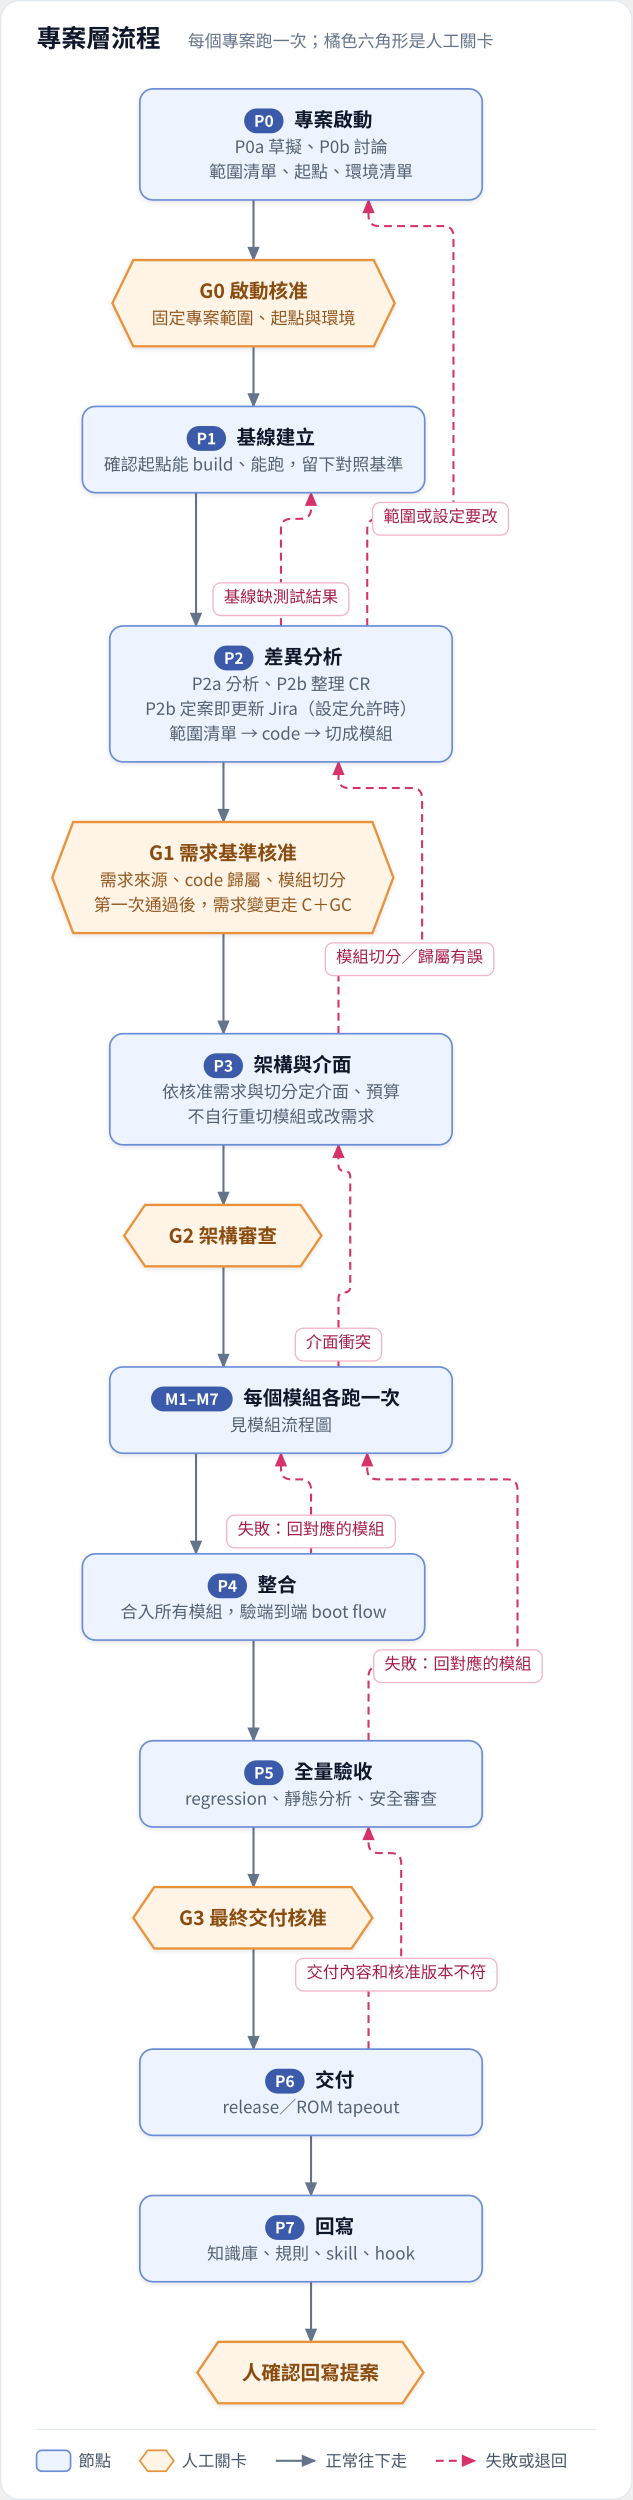
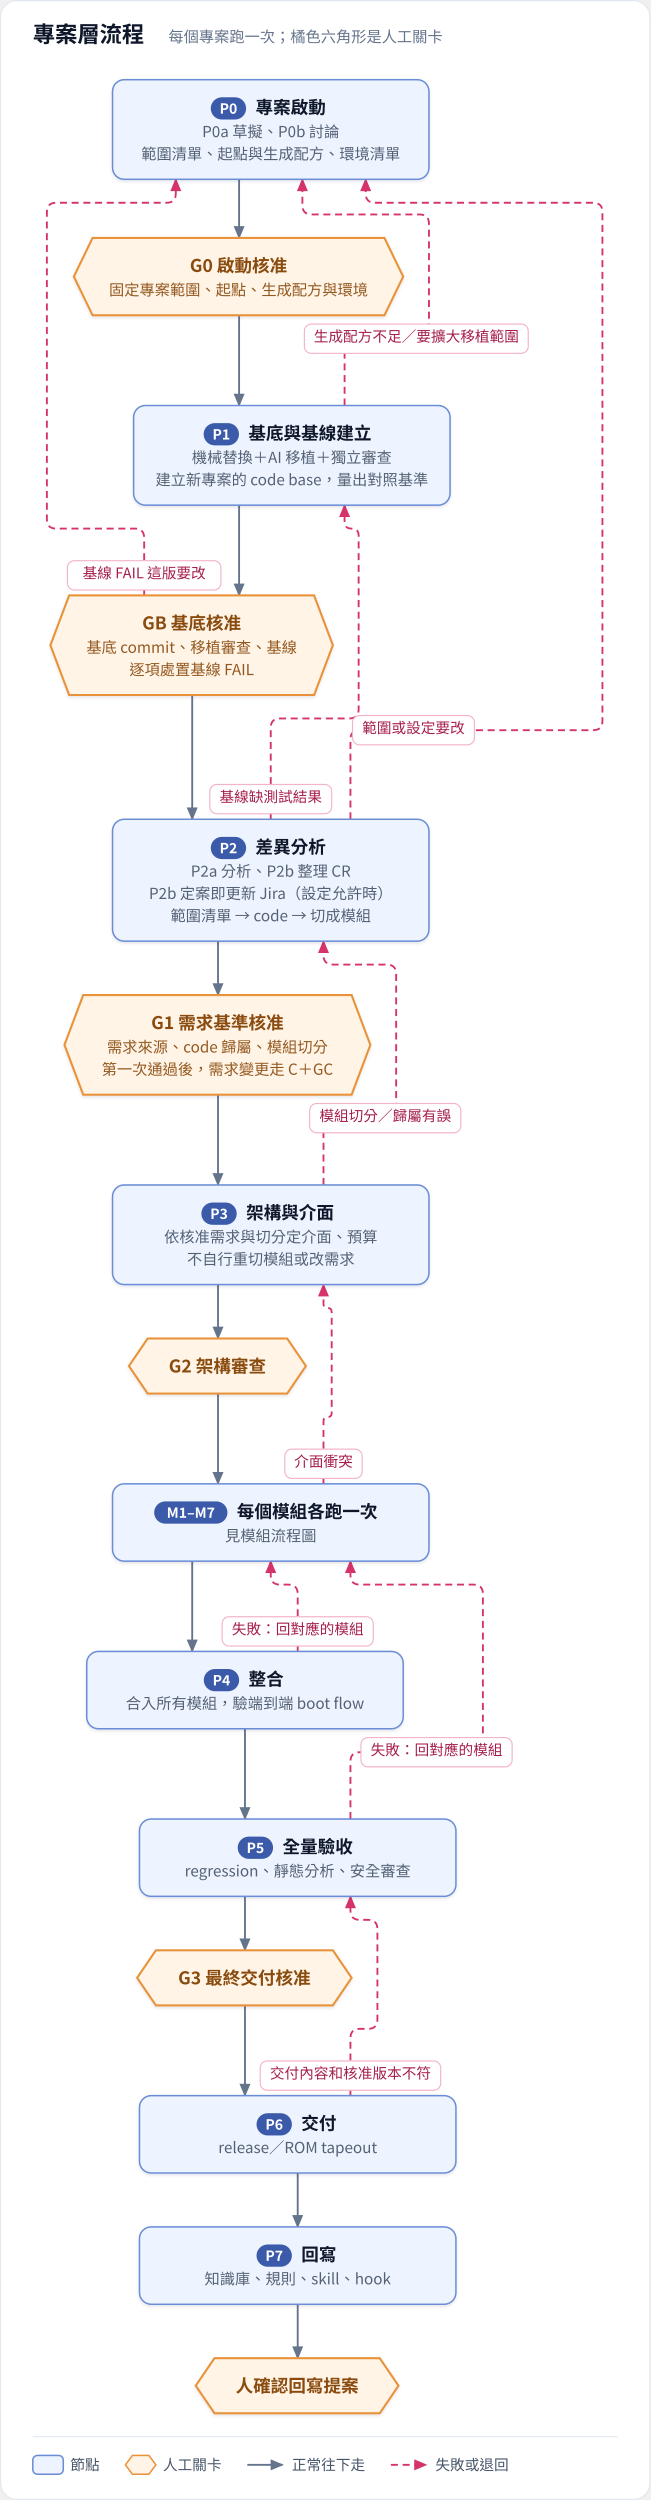
- <svg xmlns="http://www.w3.org/2000/svg" width="484" height="1913" viewBox="0 0 484 1913" font-family="'PingFang TC','Noto Sans TC','Microsoft JhengHei','Noto Sans CJK TC',system-ui,-apple-system,'Segoe UI',sans-serif" role="img" aria-label="專案層流程">
+ <svg xmlns="http://www.w3.org/2000/svg" width="555" height="2133" viewBox="0 0 555 2133" font-family="'PingFang TC','Noto Sans TC','Microsoft JhengHei','Noto Sans CJK TC',system-ui,-apple-system,'Segoe UI',sans-serif" role="img" aria-label="專案層流程">
  <defs>
    <marker id="a-normal" viewBox="0 0 10 10" refX="9" refY="5" markerWidth="7" markerHeight="7" orient="auto-start-reverse">
      <path d="M0,0.8 L10,5 L0,9.2 Z" fill="#64748B" />
    </marker>
    <marker id="a-back" viewBox="0 0 10 10" refX="9" refY="5" markerWidth="7" markerHeight="7" orient="auto-start-reverse">
      <path d="M0,0.8 L10,5 L0,9.2 Z" fill="#D6336C" />
    </marker>
    <marker id="a-wait" viewBox="0 0 10 10" refX="9" refY="5" markerWidth="7" markerHeight="7" orient="auto-start-reverse">
      <path d="M0,0.8 L10,5 L0,9.2 Z" fill="#94A3B8" />
    </marker>
    <marker id="a-strong" viewBox="0 0 10 10" refX="9" refY="5" markerWidth="5" markerHeight="5" orient="auto-start-reverse">
      <path d="M0,0.8 L10,5 L0,9.2 Z" fill="#334155" />
    </marker>
    <filter id="sh" x="-10%" y="-10%" width="120%" height="140%">
      <feDropShadow dx="0" dy="1.5" stdDeviation="1.6" flood-color="#0F172A" flood-opacity="0.10" />
    </filter>
  </defs>
-   <rect x="0.5" y="0.5" width="483" height="1912" rx="14" fill="#FFFFFF" stroke="#E2E8F0" />
+   <rect x="0.5" y="0.5" width="554" height="2132" rx="14" fill="#FFFFFF" stroke="#E2E8F0" />
  <text x="28" y="36" font-size="19" font-weight="700" fill="#0F172A">專案層流程</text>
  <text x="143.65" y="36" font-size="13" fill="#64748B">每個專案跑一次；橘色六角形是人工關卡</text>
-   <line x1="28" y1="1859" x2="456" y2="1859" stroke="#E2E8F0" />
-   <path d="M194,153 L194,199" fill="none" stroke="#64748B" stroke-width="1.6" marker-end="url(#a-normal)" />
-   <path d="M194,265 L194,311" fill="none" stroke="#64748B" stroke-width="1.6" marker-end="url(#a-normal)" />
-   <path d="M150,377 L150,479" fill="none" stroke="#64748B" stroke-width="1.6" marker-end="url(#a-normal)" />
-   <path d="M171,583 L171,629" fill="none" stroke="#64748B" stroke-width="1.6" marker-end="url(#a-normal)" />
-   <path d="M171,714 L171,791" fill="none" stroke="#64748B" stroke-width="1.6" marker-end="url(#a-normal)" />
-   <path d="M171,876 L171,922" fill="none" stroke="#64748B" stroke-width="1.6" marker-end="url(#a-normal)" />
-   <path d="M171,969 L171,1046" fill="none" stroke="#64748B" stroke-width="1.6" marker-end="url(#a-normal)" />
-   <path d="M150,1112 L150,1189" fill="none" stroke="#64748B" stroke-width="1.6" marker-end="url(#a-normal)" />
-   <path d="M194,1255 L194,1332" fill="none" stroke="#64748B" stroke-width="1.6" marker-end="url(#a-normal)" />
-   <path d="M194,1398 L194,1444" fill="none" stroke="#64748B" stroke-width="1.6" marker-end="url(#a-normal)" />
-   <path d="M194,1491 L194,1568" fill="none" stroke="#64748B" stroke-width="1.6" marker-end="url(#a-normal)" />
-   <path d="M238,1634 L238,1680" fill="none" stroke="#64748B" stroke-width="1.6" marker-end="url(#a-normal)" />
-   <path d="M238,1746 L238,1792" fill="none" stroke="#64748B" stroke-width="1.6" marker-end="url(#a-normal)" />
-   <path d="M281,479 L281,405 Q281,397 289,397 L339,397 Q347,397 347,389 L347,181 Q347,173 339,173 L290,173 Q282,173 282,165 L282,153" fill="none" stroke="#D6336C" stroke-width="1.6" stroke-dasharray="6 4" marker-end="url(#a-back)" />
-   <path d="M215,479 L215,405 Q215,397 223,397 L230,397 Q238,397 238,389 L238,377" fill="none" stroke="#D6336C" stroke-width="1.6" stroke-dasharray="6 4" marker-end="url(#a-back)" />
-   <path d="M259,791 L259,742 Q259,734 267,734 L315,734 Q323,734 323,726 L323,611 Q323,603 315,603 L267,603 Q259,603 259,595 L259,583" fill="none" stroke="#D6336C" stroke-width="1.6" stroke-dasharray="6 4" marker-end="url(#a-back)" />
-   <path d="M259,1046 L259,993.5 Q259,989 263.5,989 L263.5,989 Q268,989 268,984.5 L268,900.5 Q268,896 263.5,896 L263.5,896 Q259,896 259,891.5 L259,876" fill="none" stroke="#D6336C" stroke-width="1.6" stroke-dasharray="6 4" marker-end="url(#a-back)" />
-   <path d="M238,1189 L238,1140 Q238,1132 230,1132 L223,1132 Q215,1132 215,1124 L215,1112" fill="none" stroke="#D6336C" stroke-width="1.6" stroke-dasharray="6 4" marker-end="url(#a-back)" />
-   <path d="M282,1332 L282,1283 Q282,1275 290,1275 L388,1275 Q396,1275 396,1267 L396,1140 Q396,1132 388,1132 L289,1132 Q281,1132 281,1124 L281,1112" fill="none" stroke="#D6336C" stroke-width="1.6" stroke-dasharray="6 4" marker-end="url(#a-back)" />
-   <path d="M282,1568 L282,1519 Q282,1511 290,1511 L299,1511 Q307,1511 307,1503 L307,1426 Q307,1418 299,1418 L290,1418 Q282,1418 282,1410 L282,1398" fill="none" stroke="#D6336C" stroke-width="1.6" stroke-dasharray="6 4" marker-end="url(#a-back)" />
-   <rect x="107" y="68" width="262" height="85" rx="10" fill="#EEF4FF" stroke="#6B8DD6" stroke-width="1.3" filter="url(#sh)" />
-   <rect x="186.811" y="83" width="30.178" height="19" rx="9.5" fill="#3B5BAA" />
-   <text x="201.9" y="97" font-size="12" font-weight="700" fill="#fff" text-anchor="middle">P0</text>
-   <text x="224.989" y="97" font-size="15" font-weight="700" fill="#0F172A">專案啟動</text>
-   <text x="238" y="117" font-size="13" fill="#475569" text-anchor="middle" opacity="0.92">P0a 草擬、P0b 討論</text>
-   <text x="238" y="136" font-size="13" fill="#475569" text-anchor="middle" opacity="0.92">範圍清單、起點、環境清單</text>
-   <path d="M102,199 H286 L302,232 L286,265 H102 L86,232 Z" fill="#FFF4E6" stroke="#E8933B" stroke-width="1.8" filter="url(#sh)" />
-   <text x="194" y="228" font-size="15" font-weight="700" fill="#8A4B0F" text-anchor="middle">G0 啟動核准</text>
-   <text x="194" y="248" font-size="13" fill="#8A4B0F" text-anchor="middle" opacity="0.92">固定專案範圍、起點與環境</text>
-   <rect x="63" y="311" width="262" height="66" rx="10" fill="#EEF4FF" stroke="#6B8DD6" stroke-width="1.3" filter="url(#sh)" />
-   <rect x="142.811" y="326" width="30.178" height="19" rx="9.5" fill="#3B5BAA" />
-   <text x="157.9" y="340" font-size="12" font-weight="700" fill="#fff" text-anchor="middle">P1</text>
-   <text x="180.989" y="340" font-size="15" font-weight="700" fill="#0F172A">基線建立</text>
-   <text x="194" y="360" font-size="13" fill="#475569" text-anchor="middle" opacity="0.92">確認起點能 build、能跑，留下對照基準</text>
-   <rect x="84" y="479" width="262" height="104" rx="10" fill="#EEF4FF" stroke="#6B8DD6" stroke-width="1.3" filter="url(#sh)" />
-   <rect x="163.811" y="494" width="30.178" height="19" rx="9.5" fill="#3B5BAA" />
-   <text x="178.9" y="508" font-size="12" font-weight="700" fill="#fff" text-anchor="middle">P2</text>
-   <text x="201.989" y="508" font-size="15" font-weight="700" fill="#0F172A">差異分析</text>
-   <text x="215" y="528" font-size="13" fill="#475569" text-anchor="middle" opacity="0.92">P2a 分析、P2b 整理 CR</text>
-   <text x="215" y="547" font-size="13" fill="#475569" text-anchor="middle" opacity="0.92">P2b 定案即更新 Jira（設定允許時）</text>
-   <text x="215" y="566" font-size="13" fill="#475569" text-anchor="middle" opacity="0.92">範圍清單 → code → 切成模組</text>
-   <path d="M56,629 H285 L301,671.5 L285,714 H56 L40,671.5 Z" fill="#FFF4E6" stroke="#E8933B" stroke-width="1.8" filter="url(#sh)" />
-   <text x="170.5" y="658" font-size="15" font-weight="700" fill="#8A4B0F" text-anchor="middle">G1 需求基準核准</text>
-   <text x="170.5" y="678" font-size="13" fill="#8A4B0F" text-anchor="middle" opacity="0.92">需求來源、code 歸屬、模組切分</text>
-   <text x="170.5" y="697" font-size="13" fill="#8A4B0F" text-anchor="middle" opacity="0.92">第一次通過後，需求變更走 C＋GC</text>
-   <rect x="84" y="791" width="262" height="85" rx="10" fill="#EEF4FF" stroke="#6B8DD6" stroke-width="1.3" filter="url(#sh)" />
-   <rect x="155.786" y="806" width="30.178" height="19" rx="9.5" fill="#3B5BAA" />
-   <text x="170.875" y="820" font-size="12" font-weight="700" fill="#fff" text-anchor="middle">P3</text>
-   <text x="193.964" y="820" font-size="15" font-weight="700" fill="#0F172A">架構與介面</text>
-   <text x="215" y="840" font-size="13" fill="#475569" text-anchor="middle" opacity="0.92">依核准需求與切分定介面、預算</text>
-   <text x="215" y="859" font-size="13" fill="#475569" text-anchor="middle" opacity="0.92">不自行重切模組或改需求</text>
-   <path d="M111,922 H230 L246,945.5 L230,969 H111 L95,945.5 Z" fill="#FFF4E6" stroke="#E8933B" stroke-width="1.8" filter="url(#sh)" />
-   <text x="170.5" y="951" font-size="15" font-weight="700" fill="#8A4B0F" text-anchor="middle">G2 架構審查</text>
-   <rect x="84" y="1046" width="262" height="66" rx="10" fill="#EEF4FF" stroke="#6B8DD6" stroke-width="1.3" filter="url(#sh)" />
-   <rect x="115.532" y="1061" width="62.535" height="19" rx="9.5" fill="#3B5BAA" />
-   <text x="146.8" y="1075" font-size="12" font-weight="700" fill="#fff" text-anchor="middle">M1–M7</text>
-   <text x="186.068" y="1075" font-size="15" font-weight="700" fill="#0F172A">每個模組各跑一次</text>
-   <text x="215" y="1095" font-size="13" fill="#475569" text-anchor="middle" opacity="0.92">見模組流程圖</text>
-   <rect x="63" y="1189" width="262" height="66" rx="10" fill="#EEF4FF" stroke="#6B8DD6" stroke-width="1.3" filter="url(#sh)" />
-   <rect x="158.861" y="1204" width="30.178" height="19" rx="9.5" fill="#3B5BAA" />
-   <text x="173.95" y="1218" font-size="12" font-weight="700" fill="#fff" text-anchor="middle">P4</text>
-   <text x="197.039" y="1218" font-size="15" font-weight="700" fill="#0F172A">整合</text>
-   <text x="194" y="1238" font-size="13" fill="#475569" text-anchor="middle" opacity="0.92">合入所有模組，驗端到端 boot flow</text>
-   <rect x="107" y="1332" width="262" height="66" rx="10" fill="#EEF4FF" stroke="#6B8DD6" stroke-width="1.3" filter="url(#sh)" />
-   <rect x="186.811" y="1347" width="30.178" height="19" rx="9.5" fill="#3B5BAA" />
-   <text x="201.9" y="1361" font-size="12" font-weight="700" fill="#fff" text-anchor="middle">P5</text>
-   <text x="224.989" y="1361" font-size="15" font-weight="700" fill="#0F172A">全量驗收</text>
-   <text x="238" y="1381" font-size="13" fill="#475569" text-anchor="middle" opacity="0.92">regression、靜態分析、安全審查</text>
-   <path d="M118,1444 H269 L285,1467.5 L269,1491 H118 L102,1467.5 Z" fill="#FFF4E6" stroke="#E8933B" stroke-width="1.8" filter="url(#sh)" />
-   <text x="193.5" y="1473" font-size="15" font-weight="700" fill="#8A4B0F" text-anchor="middle">G3 最終交付核准</text>
-   <rect x="107" y="1568" width="262" height="66" rx="10" fill="#EEF4FF" stroke="#6B8DD6" stroke-width="1.3" filter="url(#sh)" />
-   <rect x="202.861" y="1583" width="30.178" height="19" rx="9.5" fill="#3B5BAA" />
-   <text x="217.95" y="1597" font-size="12" font-weight="700" fill="#fff" text-anchor="middle">P6</text>
-   <text x="241.039" y="1597" font-size="15" font-weight="700" fill="#0F172A">交付</text>
-   <text x="238" y="1617" font-size="13" fill="#475569" text-anchor="middle" opacity="0.92">release／ROM tapeout</text>
-   <rect x="107" y="1680" width="262" height="66" rx="10" fill="#EEF4FF" stroke="#6B8DD6" stroke-width="1.3" filter="url(#sh)" />
-   <rect x="202.861" y="1695" width="30.178" height="19" rx="9.5" fill="#3B5BAA" />
-   <text x="217.95" y="1709" font-size="12" font-weight="700" fill="#fff" text-anchor="middle">P7</text>
-   <text x="241.039" y="1709" font-size="15" font-weight="700" fill="#0F172A">回寫</text>
-   <text x="238" y="1729" font-size="13" fill="#475569" text-anchor="middle" opacity="0.92">知識庫、規則、skill、hook</text>
-   <path d="M167,1792 H308 L324,1815.5 L308,1839 H167 L151,1815.5 Z" fill="#FFF4E6" stroke="#E8933B" stroke-width="1.8" filter="url(#sh)" />
-   <text x="237.5" y="1821" font-size="15" font-weight="700" fill="#8A4B0F" text-anchor="middle">人確認回寫提案</text>
-   <rect x="285.1" y="384.5" width="104" height="25" rx="6" fill="#FFFFFF" stroke="#F3B4C8" />
-   <text x="337.1" y="399.5" font-size="12.5" fill="#A61E4D" text-anchor="middle">範圍或設定要改</text>
-   <rect x="163" y="446" width="104" height="25" rx="6" fill="#FFFFFF" stroke="#F3B4C8" />
-   <text x="215" y="461" font-size="12.5" fill="#A61E4D" text-anchor="middle">基線缺測試結果</text>
-   <rect x="248.9" y="721.5" width="129" height="25" rx="6" fill="#FFFFFF" stroke="#F3B4C8" />
-   <text x="313.4" y="736.5" font-size="12.5" fill="#A61E4D" text-anchor="middle">模組切分／歸屬有誤</text>
-   <rect x="226" y="1016.4" width="66" height="25" rx="6" fill="#FFFFFF" stroke="#F3B4C8" />
-   <text x="259" y="1031.4" font-size="12.5" fill="#A61E4D" text-anchor="middle">介面衝突</text>
-   <rect x="173.5" y="1159.4" width="129" height="25" rx="6" fill="#FFFFFF" stroke="#F3B4C8" />
-   <text x="238" y="1174.4" font-size="12.5" fill="#A61E4D" text-anchor="middle">失敗：回對應的模組</text>
-   <rect x="285.9" y="1262.5" width="129" height="25" rx="6" fill="#FFFFFF" stroke="#F3B4C8" />
-   <text x="350.4" y="1277.5" font-size="12.5" fill="#A61E4D" text-anchor="middle">失敗：回對應的模組</text>
-   <rect x="226.25" y="1498.5" width="154" height="25" rx="6" fill="#FFFFFF" stroke="#F3B4C8" />
-   <text x="303.25" y="1513.5" font-size="12.5" fill="#A61E4D" text-anchor="middle">交付內容和核准版本不符</text>
-   <rect x="28" y="1875" width="26" height="16" rx="4" fill="#EEF4FF" stroke="#6B8DD6" stroke-width="1.3" />
-   <text x="60" y="1887.5" font-size="12.5" fill="#475569">節點</text>
-   <path d="M113,1875 H127 L133,1883 L127,1891 H113 L107,1883 Z" fill="#FFF4E6" stroke="#E8933B" stroke-width="1.3" />
-   <text x="139" y="1887.5" font-size="12.5" fill="#475569">人工關卡</text>
-   <path d="M211,1883 H241" stroke="#64748B" stroke-width="1.6" marker-end="url(#a-normal)" />
-   <text x="249" y="1887.5" font-size="12.5" fill="#475569">正常往下走</text>
-   <path d="M333.5,1883 H363.5" stroke="#D6336C" stroke-width="1.6" stroke-dasharray="6 4" marker-end="url(#a-back)" />
-   <text x="371.5" y="1887.5" font-size="12.5" fill="#475569">失敗或退回</text>
+   <line x1="28" y1="2079" x2="527" y2="2079" stroke="#E2E8F0" />
+   <path d="M204,153 L204,203" fill="none" stroke="#64748B" stroke-width="1.6" marker-end="url(#a-normal)" />
+   <path d="M204,269 L204,346" fill="none" stroke="#64748B" stroke-width="1.6" marker-end="url(#a-normal)" />
+   <path d="M204,431 L204,508" fill="none" stroke="#64748B" stroke-width="1.6" marker-end="url(#a-normal)" />
+   <path d="M164,593 L164,699" fill="none" stroke="#64748B" stroke-width="1.6" marker-end="url(#a-normal)" />
+   <path d="M186,803 L186,849" fill="none" stroke="#64748B" stroke-width="1.6" marker-end="url(#a-normal)" />
+   <path d="M186,934 L186,1011" fill="none" stroke="#64748B" stroke-width="1.6" marker-end="url(#a-normal)" />
+   <path d="M186,1096 L186,1142" fill="none" stroke="#64748B" stroke-width="1.6" marker-end="url(#a-normal)" />
+   <path d="M186,1189 L186,1266" fill="none" stroke="#64748B" stroke-width="1.6" marker-end="url(#a-normal)" />
+   <path d="M164,1332 L164,1409" fill="none" stroke="#64748B" stroke-width="1.6" marker-end="url(#a-normal)" />
+   <path d="M209,1475 L209,1552" fill="none" stroke="#64748B" stroke-width="1.6" marker-end="url(#a-normal)" />
+   <path d="M209,1618 L209,1664" fill="none" stroke="#64748B" stroke-width="1.6" marker-end="url(#a-normal)" />
+   <path d="M209,1711 L209,1788" fill="none" stroke="#64748B" stroke-width="1.6" marker-end="url(#a-normal)" />
+   <path d="M254,1854 L254,1900" fill="none" stroke="#64748B" stroke-width="1.6" marker-end="url(#a-normal)" />
+   <path d="M254,1966 L254,2012" fill="none" stroke="#64748B" stroke-width="1.6" marker-end="url(#a-normal)" />
+   <path d="M294,346 L294,297 Q294,289 302,289 L358,289 Q366,289 366,281 L366,191 Q366,183 358,183 L266,183 Q258,183 258,175 L258,153" fill="none" stroke="#D6336C" stroke-width="1.6" stroke-dasharray="6 4" marker-end="url(#a-back)" />
+   <path d="M123,508 L123,459 Q123,451 115,451 L48,451 Q40,451 40,443 L40,181 Q40,173 48,173 L142,173 Q150,173 150,165 L150,153" fill="none" stroke="#D6336C" stroke-width="1.6" stroke-dasharray="6 4" marker-end="url(#a-back)" />
+   <path d="M299,699 L299,631 Q299,623 307,623 L506,623 Q514,623 514,615 L514,181 Q514,173 506,173 L320,173 Q312,173 312,165 L312,153" fill="none" stroke="#D6336C" stroke-width="1.6" stroke-dasharray="6 4" marker-end="url(#a-back)" />
+   <path d="M231,699 L231,621 Q231,613 239,613 L298,613 Q306,613 306,605 L306,457 Q306,451 300,451 L300,451 Q294,451 294,445 L294,431" fill="none" stroke="#D6336C" stroke-width="1.6" stroke-dasharray="6 4" marker-end="url(#a-back)" />
+   <path d="M276,1011 L276,962 Q276,954 284,954 L330,954 Q338,954 338,946 L338,831 Q338,823 330,823 L284,823 Q276,823 276,815 L276,803" fill="none" stroke="#D6336C" stroke-width="1.6" stroke-dasharray="6 4" marker-end="url(#a-back)" />
+   <path d="M276,1266 L276,1212.5 Q276,1209 279.5,1209 L279.5,1209 Q283,1209 283,1205.5 L283,1119.5 Q283,1116 279.5,1116 L279.5,1116 Q276,1116 276,1112.5 L276,1096" fill="none" stroke="#D6336C" stroke-width="1.6" stroke-dasharray="6 4" marker-end="url(#a-back)" />
+   <path d="M254,1409 L254,1360 Q254,1352 246,1352 L239,1352 Q231,1352 231,1344 L231,1332" fill="none" stroke="#D6336C" stroke-width="1.6" stroke-dasharray="6 4" marker-end="url(#a-back)" />
+   <path d="M299,1552 L299,1503 Q299,1495 307,1495 L404,1495 Q412,1495 412,1487 L412,1360 Q412,1352 404,1352 L307,1352 Q299,1352 299,1344 L299,1332" fill="none" stroke="#D6336C" stroke-width="1.6" stroke-dasharray="6 4" marker-end="url(#a-back)" />
+   <path d="M299,1788 L299,1739 Q299,1731 307,1731 L314,1731 Q322,1731 322,1723 L322,1646 Q322,1638 314,1638 L307,1638 Q299,1638 299,1630 L299,1618" fill="none" stroke="#D6336C" stroke-width="1.6" stroke-dasharray="6 4" marker-end="url(#a-back)" />
+   <rect x="96" y="68" width="270" height="85" rx="10" fill="#EEF4FF" stroke="#6B8DD6" stroke-width="1.3" filter="url(#sh)" />
+   <rect x="179.811" y="83" width="30.178" height="19" rx="9.5" fill="#3B5BAA" />
+   <text x="194.9" y="97" font-size="12" font-weight="700" fill="#fff" text-anchor="middle">P0</text>
+   <text x="217.989" y="97" font-size="15" font-weight="700" fill="#0F172A">專案啟動</text>
+   <text x="231" y="117" font-size="13" fill="#475569" text-anchor="middle" opacity="0.92">P0a 草擬、P0b 討論</text>
+   <text x="231" y="136" font-size="13" fill="#475569" text-anchor="middle" opacity="0.92">範圍清單、起點與生成配方、環境清單</text>
+   <path d="M79,203 H328 L344,236 L328,269 H79 L63,236 Z" fill="#FFF4E6" stroke="#E8933B" stroke-width="1.8" filter="url(#sh)" />
+   <text x="203.5" y="232" font-size="15" font-weight="700" fill="#8A4B0F" text-anchor="middle">G0 啟動核准</text>
+   <text x="203.5" y="252" font-size="13" fill="#8A4B0F" text-anchor="middle" opacity="0.92">固定專案範圍、起點、生成配方與環境</text>
+   <rect x="114" y="346" width="270" height="85" rx="10" fill="#EEF4FF" stroke="#6B8DD6" stroke-width="1.3" filter="url(#sh)" />
+   <rect x="173.736" y="361" width="30.178" height="19" rx="9.5" fill="#3B5BAA" />
+   <text x="188.825" y="375" font-size="12" font-weight="700" fill="#fff" text-anchor="middle">P1</text>
+   <text x="211.914" y="375" font-size="15" font-weight="700" fill="#0F172A">基底與基線建立</text>
+   <text x="249" y="395" font-size="13" fill="#475569" text-anchor="middle" opacity="0.92">機械替換＋AI 移植＋獨立審查</text>
+   <text x="249" y="414" font-size="13" fill="#475569" text-anchor="middle" opacity="0.92">建立新專案的 code base，量出對照基準</text>
+   <path d="M59,508 H268 L284,550.5 L268,593 H59 L43,550.5 Z" fill="#FFF4E6" stroke="#E8933B" stroke-width="1.8" filter="url(#sh)" />
+   <text x="163.5" y="537" font-size="15" font-weight="700" fill="#8A4B0F" text-anchor="middle">GB 基底核准</text>
+   <text x="163.5" y="557" font-size="13" fill="#8A4B0F" text-anchor="middle" opacity="0.92">基底 commit、移植審查、基線</text>
+   <text x="163.5" y="576" font-size="13" fill="#8A4B0F" text-anchor="middle" opacity="0.92">逐項處置基線 FAIL</text>
+   <rect x="96" y="699" width="270" height="104" rx="10" fill="#EEF4FF" stroke="#6B8DD6" stroke-width="1.3" filter="url(#sh)" />
+   <rect x="179.811" y="714" width="30.178" height="19" rx="9.5" fill="#3B5BAA" />
+   <text x="194.9" y="728" font-size="12" font-weight="700" fill="#fff" text-anchor="middle">P2</text>
+   <text x="217.989" y="728" font-size="15" font-weight="700" fill="#0F172A">差異分析</text>
+   <text x="231" y="748" font-size="13" fill="#475569" text-anchor="middle" opacity="0.92">P2a 分析、P2b 整理 CR</text>
+   <text x="231" y="767" font-size="13" fill="#475569" text-anchor="middle" opacity="0.92">P2b 定案即更新 Jira（設定允許時）</text>
+   <text x="231" y="786" font-size="13" fill="#475569" text-anchor="middle" opacity="0.92">範圍清單 → code → 切成模組</text>
+   <path d="M71,849 H300 L316,891.5 L300,934 H71 L55,891.5 Z" fill="#FFF4E6" stroke="#E8933B" stroke-width="1.8" filter="url(#sh)" />
+   <text x="185.5" y="878" font-size="15" font-weight="700" fill="#8A4B0F" text-anchor="middle">G1 需求基準核准</text>
+   <text x="185.5" y="898" font-size="13" fill="#8A4B0F" text-anchor="middle" opacity="0.92">需求來源、code 歸屬、模組切分</text>
+   <text x="185.5" y="917" font-size="13" fill="#8A4B0F" text-anchor="middle" opacity="0.92">第一次通過後，需求變更走 C＋GC</text>
+   <rect x="96" y="1011" width="270" height="85" rx="10" fill="#EEF4FF" stroke="#6B8DD6" stroke-width="1.3" filter="url(#sh)" />
+   <rect x="171.786" y="1026" width="30.178" height="19" rx="9.5" fill="#3B5BAA" />
+   <text x="186.875" y="1040" font-size="12" font-weight="700" fill="#fff" text-anchor="middle">P3</text>
+   <text x="209.964" y="1040" font-size="15" font-weight="700" fill="#0F172A">架構與介面</text>
+   <text x="231" y="1060" font-size="13" fill="#475569" text-anchor="middle" opacity="0.92">依核准需求與切分定介面、預算</text>
+   <text x="231" y="1079" font-size="13" fill="#475569" text-anchor="middle" opacity="0.92">不自行重切模組或改需求</text>
+   <path d="M126,1142 H245 L261,1165.5 L245,1189 H126 L110,1165.5 Z" fill="#FFF4E6" stroke="#E8933B" stroke-width="1.8" filter="url(#sh)" />
+   <text x="185.5" y="1171" font-size="15" font-weight="700" fill="#8A4B0F" text-anchor="middle">G2 架構審查</text>
+   <rect x="96" y="1266" width="270" height="66" rx="10" fill="#EEF4FF" stroke="#6B8DD6" stroke-width="1.3" filter="url(#sh)" />
+   <rect x="131.532" y="1281" width="62.535" height="19" rx="9.5" fill="#3B5BAA" />
+   <text x="162.8" y="1295" font-size="12" font-weight="700" fill="#fff" text-anchor="middle">M1–M7</text>
+   <text x="202.068" y="1295" font-size="15" font-weight="700" fill="#0F172A">每個模組各跑一次</text>
+   <text x="231" y="1315" font-size="13" fill="#475569" text-anchor="middle" opacity="0.92">見模組流程圖</text>
+   <rect x="74" y="1409" width="270" height="66" rx="10" fill="#EEF4FF" stroke="#6B8DD6" stroke-width="1.3" filter="url(#sh)" />
+   <rect x="173.861" y="1424" width="30.178" height="19" rx="9.5" fill="#3B5BAA" />
+   <text x="188.95" y="1438" font-size="12" font-weight="700" fill="#fff" text-anchor="middle">P4</text>
+   <text x="212.039" y="1438" font-size="15" font-weight="700" fill="#0F172A">整合</text>
+   <text x="209" y="1458" font-size="13" fill="#475569" text-anchor="middle" opacity="0.92">合入所有模組，驗端到端 boot flow</text>
+   <rect x="119" y="1552" width="270" height="66" rx="10" fill="#EEF4FF" stroke="#6B8DD6" stroke-width="1.3" filter="url(#sh)" />
+   <rect x="202.811" y="1567" width="30.178" height="19" rx="9.5" fill="#3B5BAA" />
+   <text x="217.9" y="1581" font-size="12" font-weight="700" fill="#fff" text-anchor="middle">P5</text>
+   <text x="240.989" y="1581" font-size="15" font-weight="700" fill="#0F172A">全量驗收</text>
+   <text x="254" y="1601" font-size="13" fill="#475569" text-anchor="middle" opacity="0.92">regression、靜態分析、安全審查</text>
+   <path d="M133,1664 H284 L300,1687.5 L284,1711 H133 L117,1687.5 Z" fill="#FFF4E6" stroke="#E8933B" stroke-width="1.8" filter="url(#sh)" />
+   <text x="208.5" y="1693" font-size="15" font-weight="700" fill="#8A4B0F" text-anchor="middle">G3 最終交付核准</text>
+   <rect x="119" y="1788" width="270" height="66" rx="10" fill="#EEF4FF" stroke="#6B8DD6" stroke-width="1.3" filter="url(#sh)" />
+   <rect x="218.861" y="1803" width="30.178" height="19" rx="9.5" fill="#3B5BAA" />
+   <text x="233.95" y="1817" font-size="12" font-weight="700" fill="#fff" text-anchor="middle">P6</text>
+   <text x="257.039" y="1817" font-size="15" font-weight="700" fill="#0F172A">交付</text>
+   <text x="254" y="1837" font-size="13" fill="#475569" text-anchor="middle" opacity="0.92">release／ROM tapeout</text>
+   <rect x="119" y="1900" width="270" height="66" rx="10" fill="#EEF4FF" stroke="#6B8DD6" stroke-width="1.3" filter="url(#sh)" />
+   <rect x="218.861" y="1915" width="30.178" height="19" rx="9.5" fill="#3B5BAA" />
+   <text x="233.95" y="1929" font-size="12" font-weight="700" fill="#fff" text-anchor="middle">P7</text>
+   <text x="257.039" y="1929" font-size="15" font-weight="700" fill="#0F172A">回寫</text>
+   <text x="254" y="1949" font-size="13" fill="#475569" text-anchor="middle" opacity="0.92">知識庫、規則、skill、hook</text>
+   <path d="M183,2012 H324 L340,2035.5 L324,2059 H183 L167,2035.5 Z" fill="#FFF4E6" stroke="#E8933B" stroke-width="1.8" filter="url(#sh)" />
+   <text x="253.5" y="2041" font-size="15" font-weight="700" fill="#8A4B0F" text-anchor="middle">人確認回寫提案</text>
+   <rect x="259.7" y="276.5" width="191" height="25" rx="6" fill="#FFFFFF" stroke="#F3B4C8" />
+   <text x="355.2" y="291.5" font-size="12.5" fill="#A61E4D" text-anchor="middle">生成配方不足／要擴大移植範圍</text>
+   <rect x="57.5" y="478.4" width="131" height="25" rx="6" fill="#FFFFFF" stroke="#F3B4C8" />
+   <text x="123" y="493.4" font-size="12.5" fill="#A61E4D" text-anchor="middle">基線 FAIL 這版要改</text>
+   <rect x="300.75" y="610.5" width="104" height="25" rx="6" fill="#FFFFFF" stroke="#F3B4C8" />
+   <text x="352.75" y="625.5" font-size="12.5" fill="#A61E4D" text-anchor="middle">範圍或設定要改</text>
+   <rect x="179" y="669.3" width="104" height="25" rx="6" fill="#FFFFFF" stroke="#F3B4C8" />
+   <text x="231" y="684.3" font-size="12.5" fill="#A61E4D" text-anchor="middle">基線缺測試結果</text>
+   <rect x="264.2" y="941.5" width="129" height="25" rx="6" fill="#FFFFFF" stroke="#F3B4C8" />
+   <text x="328.7" y="956.5" font-size="12.5" fill="#A61E4D" text-anchor="middle">模組切分／歸屬有誤</text>
+   <rect x="243" y="1236.4" width="66" height="25" rx="6" fill="#FFFFFF" stroke="#F3B4C8" />
+   <text x="276" y="1251.4" font-size="12.5" fill="#A61E4D" text-anchor="middle">介面衝突</text>
+   <rect x="189.5" y="1379.4" width="129" height="25" rx="6" fill="#FFFFFF" stroke="#F3B4C8" />
+   <text x="254" y="1394.4" font-size="12.5" fill="#A61E4D" text-anchor="middle">失敗：回對應的模組</text>
+   <rect x="307.95" y="1482.5" width="129" height="25" rx="6" fill="#FFFFFF" stroke="#F3B4C8" />
+   <text x="372.45" y="1497.5" font-size="12.5" fill="#A61E4D" text-anchor="middle">失敗：回對應的模組</text>
+   <rect x="222" y="1758.4" width="154" height="25" rx="6" fill="#FFFFFF" stroke="#F3B4C8" />
+   <text x="299" y="1773.4" font-size="12.5" fill="#A61E4D" text-anchor="middle">交付內容和核准版本不符</text>
+   <rect x="28" y="2095" width="26" height="16" rx="4" fill="#EEF4FF" stroke="#6B8DD6" stroke-width="1.3" />
+   <text x="60" y="2107.5" font-size="12.5" fill="#475569">節點</text>
+   <path d="M113,2095 H127 L133,2103 L127,2111 H113 L107,2103 Z" fill="#FFF4E6" stroke="#E8933B" stroke-width="1.3" />
+   <text x="139" y="2107.5" font-size="12.5" fill="#475569">人工關卡</text>
+   <path d="M211,2103 H241" stroke="#64748B" stroke-width="1.6" marker-end="url(#a-normal)" />
+   <text x="249" y="2107.5" font-size="12.5" fill="#475569">正常往下走</text>
+   <path d="M333.5,2103 H363.5" stroke="#D6336C" stroke-width="1.6" stroke-dasharray="6 4" marker-end="url(#a-back)" />
+   <text x="371.5" y="2107.5" font-size="12.5" fill="#475569">失敗或退回</text>
</svg>
